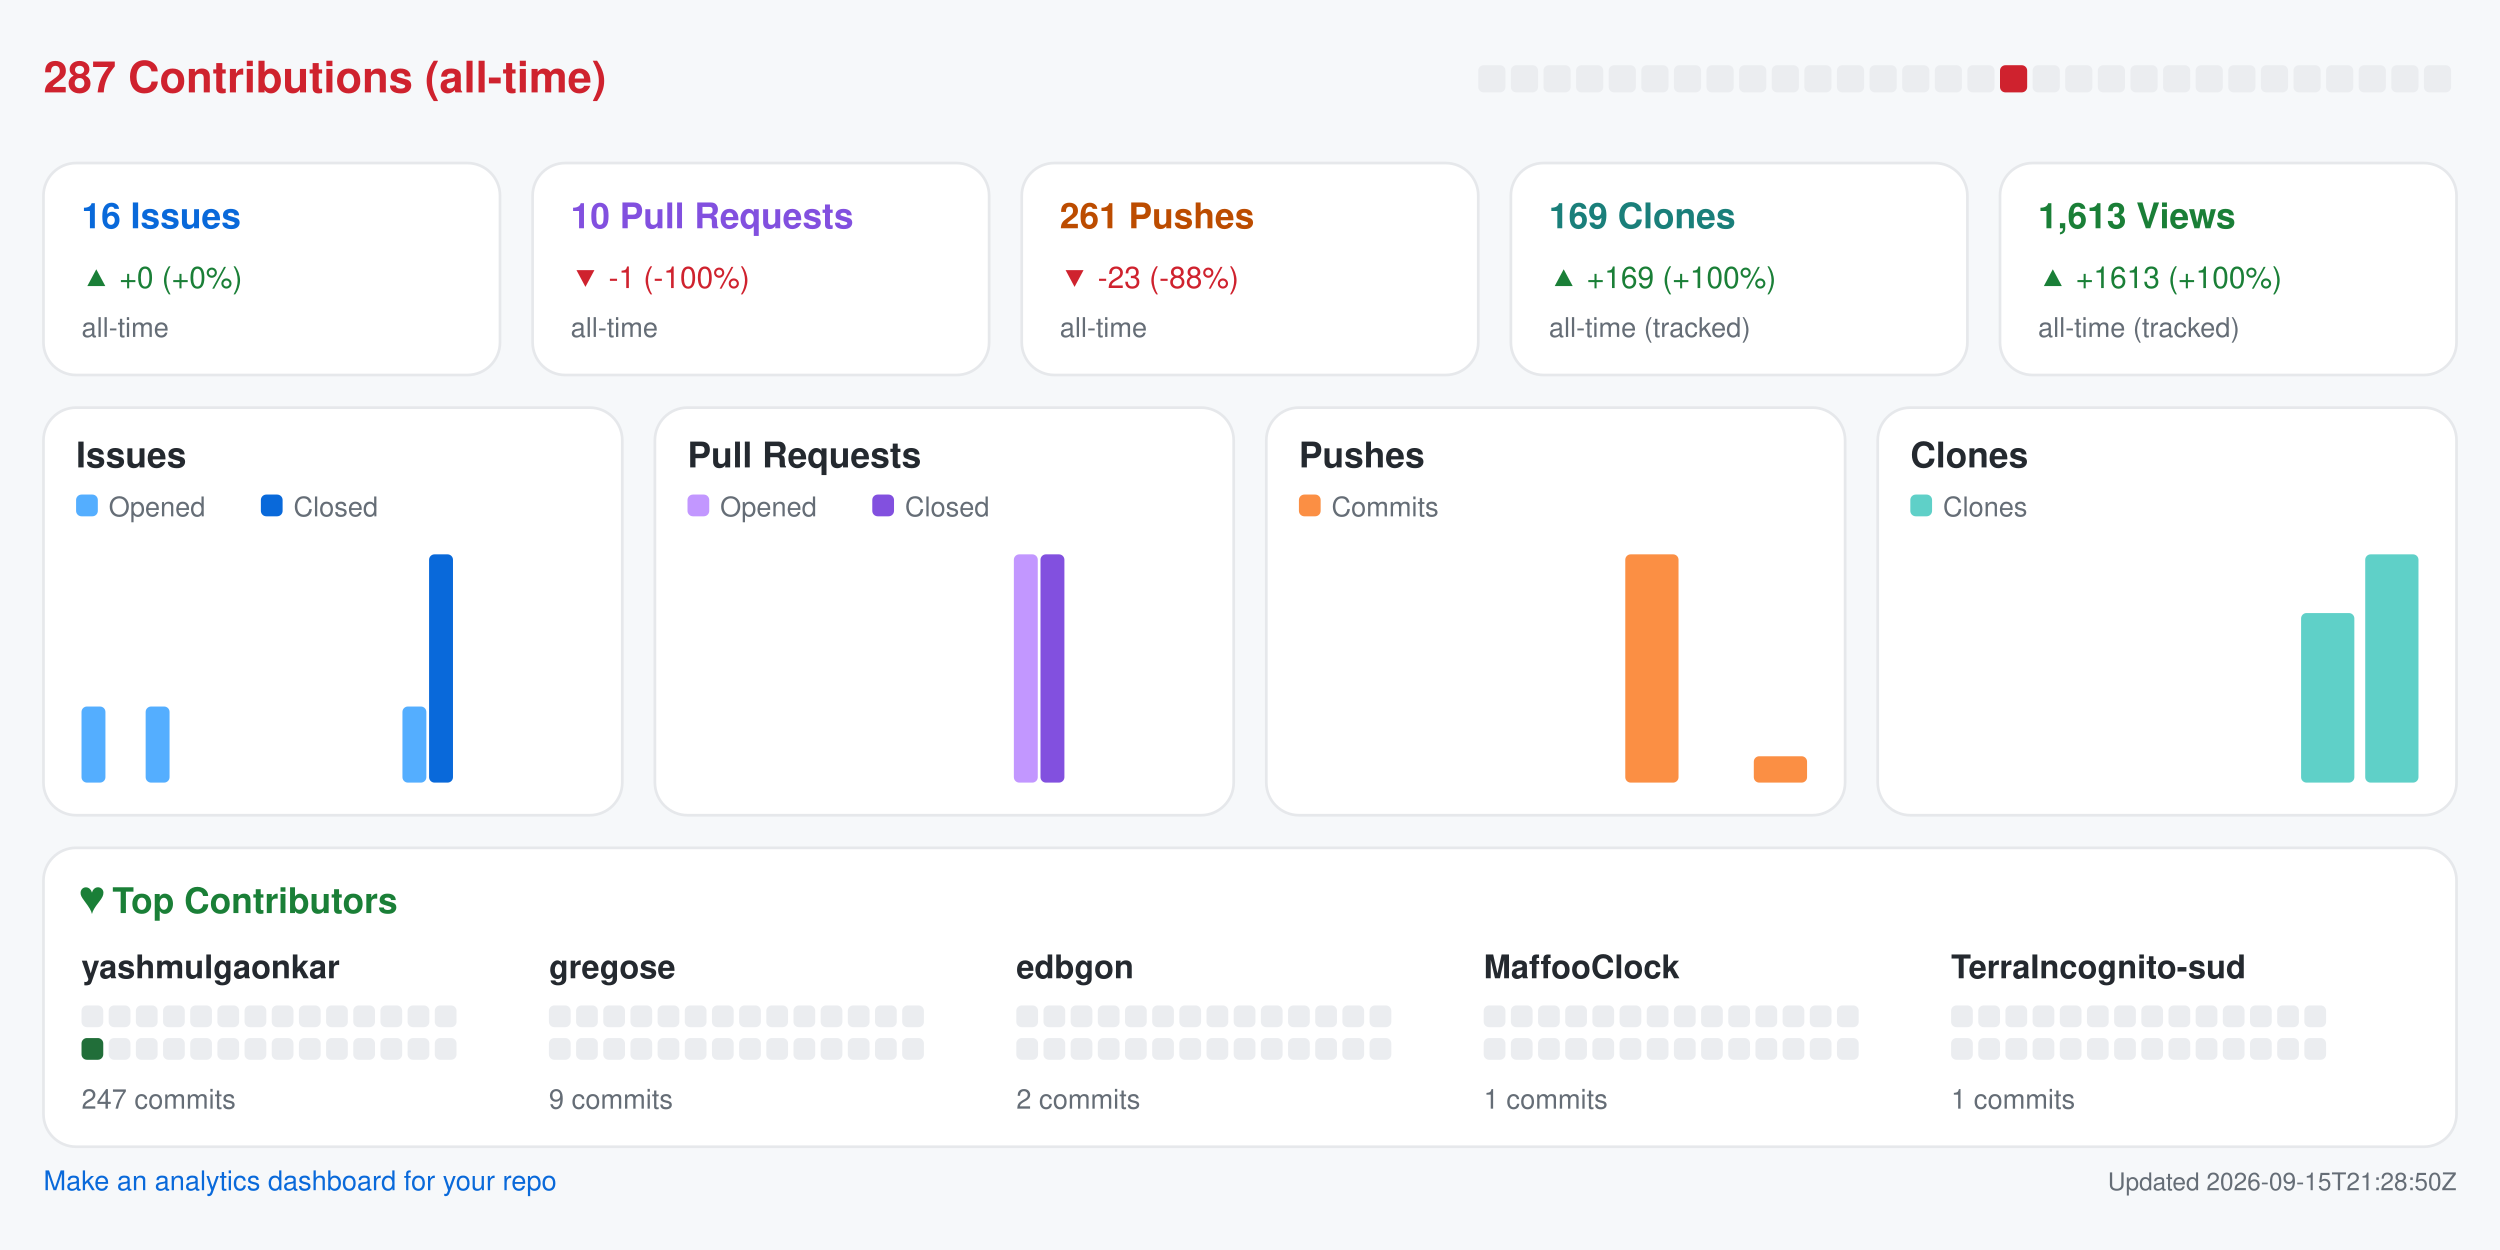
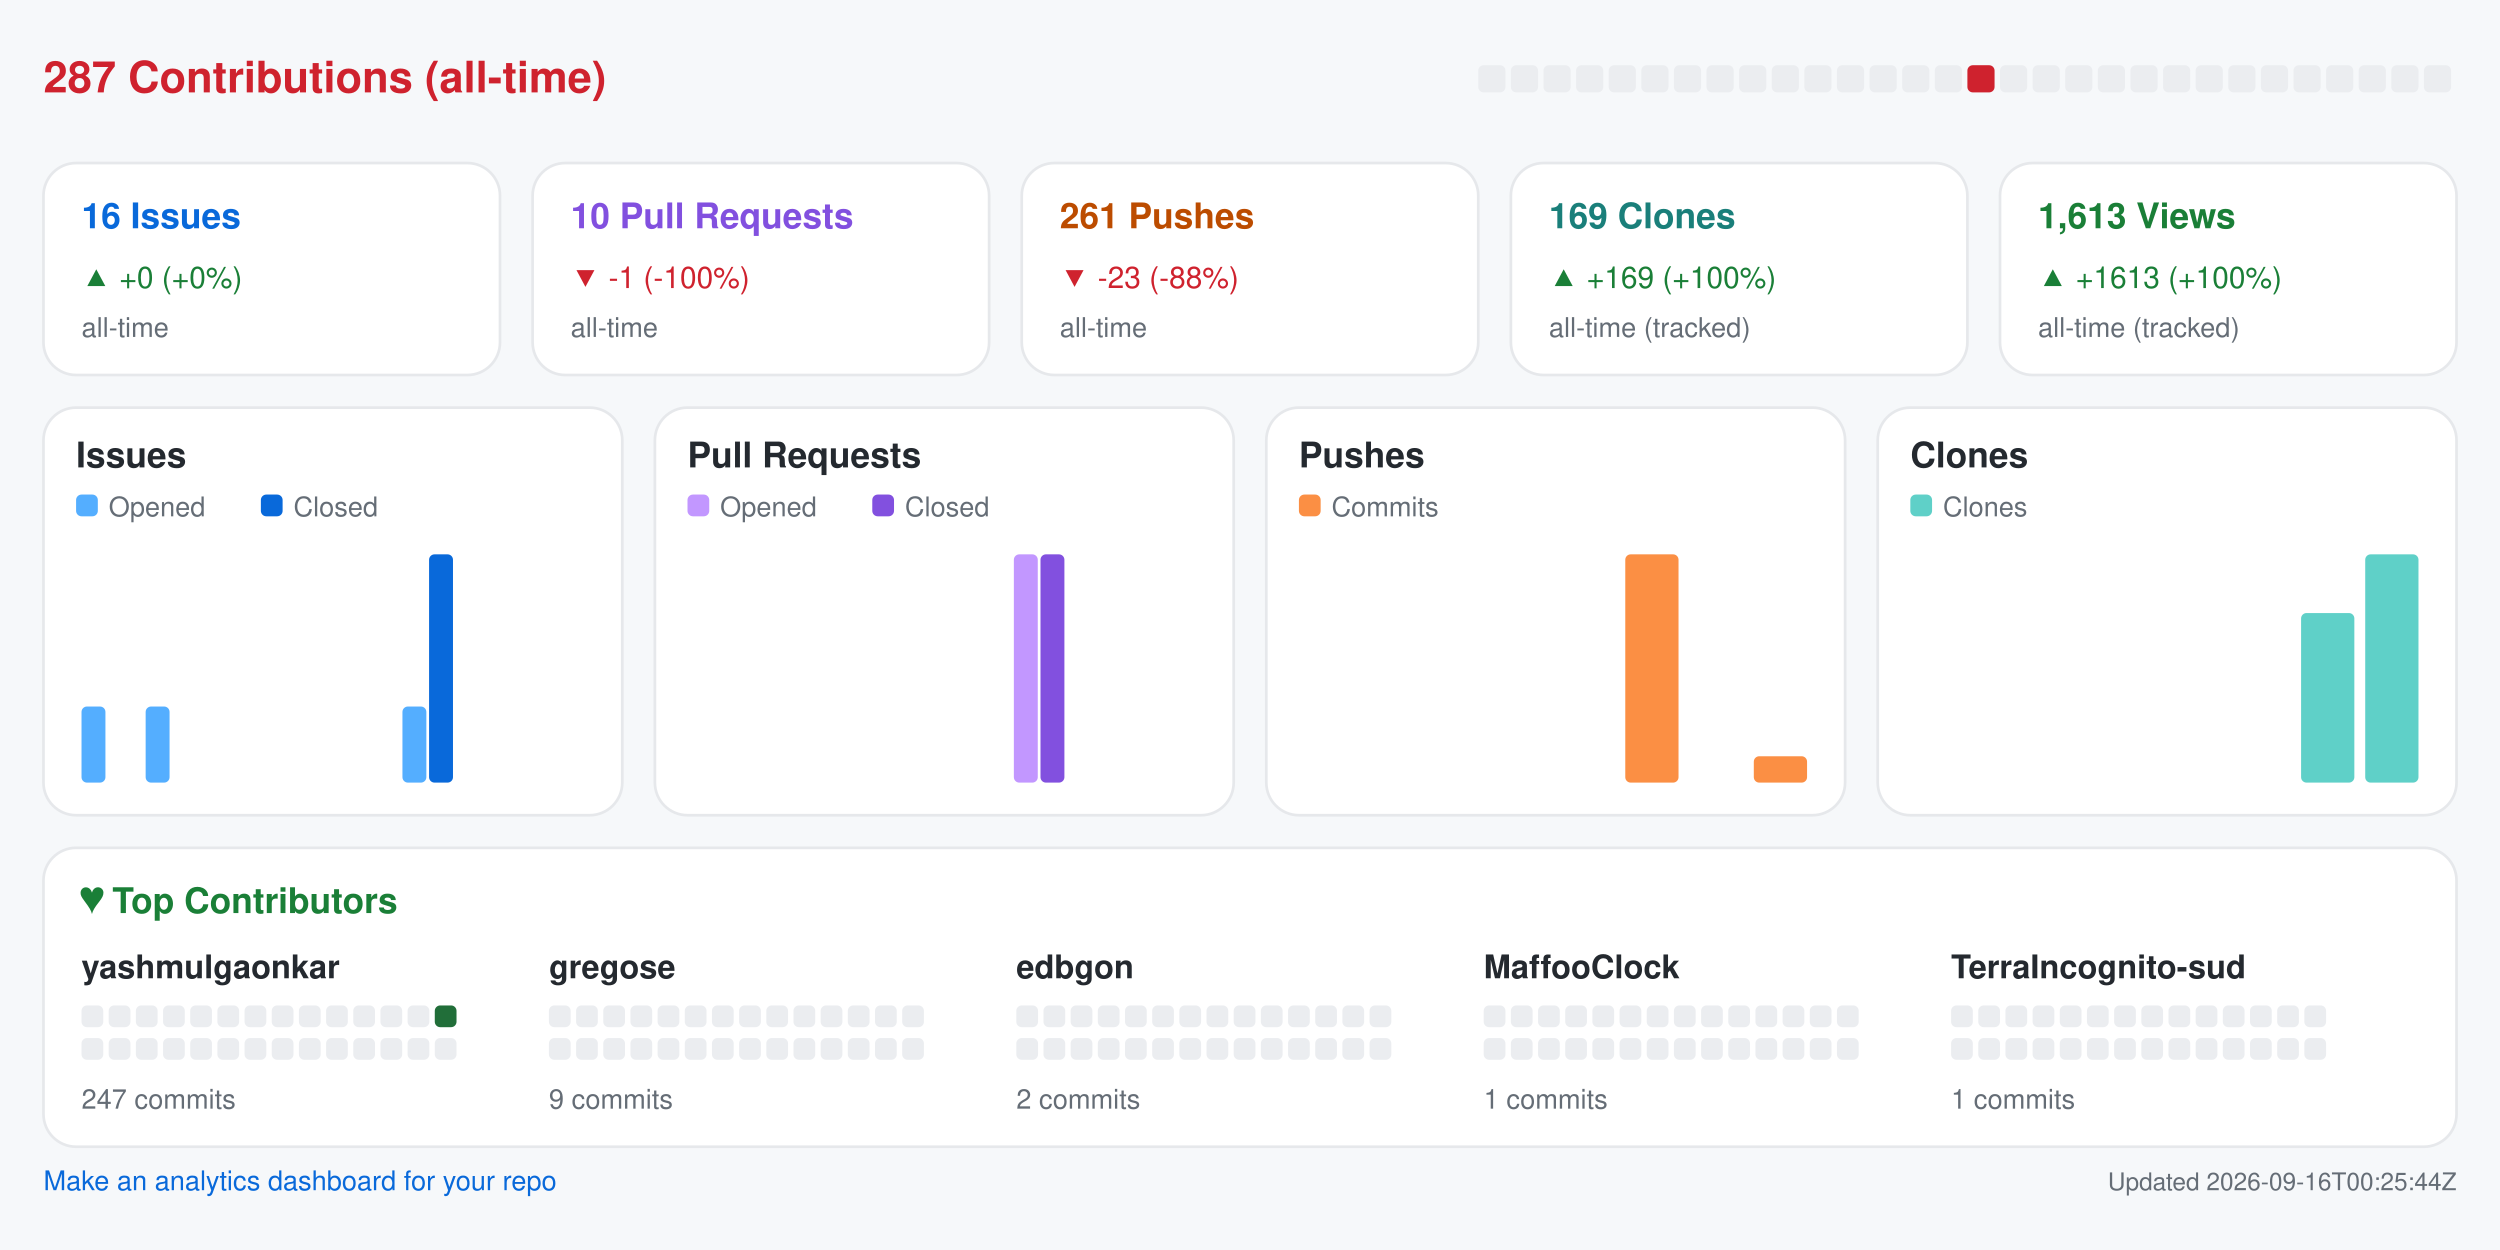
<svg xmlns="http://www.w3.org/2000/svg" width="920" height="460" viewBox="0 0 920 460" role="img" aria-label="Repository analytics for yashmulgaonkar/halo">
  <rect x="0.0" y="0.0" width="920.0" height="460.0" rx="0" fill="#f6f8fa" />
  <text x="16.0" y="34.0" fill="#cf222e" font-size="16" font-family="-apple-system,BlinkMacSystemFont,Segoe UI,Helvetica,Arial,sans-serif" font-weight="600" text-anchor="start">287 Contributions (all-time)</text>
  <rect x="544.0" y="24.0" width="10.0" height="10.0" rx="2" fill="#ebedf0" />
  <rect x="556.0" y="24.0" width="10.0" height="10.0" rx="2" fill="#ebedf0" />
  <rect x="568.0" y="24.0" width="10.0" height="10.0" rx="2" fill="#ebedf0" />
  <rect x="580.0" y="24.0" width="10.0" height="10.0" rx="2" fill="#ebedf0" />
  <rect x="592.0" y="24.0" width="10.0" height="10.0" rx="2" fill="#ebedf0" />
  <rect x="604.0" y="24.0" width="10.0" height="10.0" rx="2" fill="#ebedf0" />
  <rect x="616.0" y="24.0" width="10.0" height="10.0" rx="2" fill="#ebedf0" />
  <rect x="628.0" y="24.0" width="10.0" height="10.0" rx="2" fill="#ebedf0" />
  <rect x="640.0" y="24.0" width="10.0" height="10.0" rx="2" fill="#ebedf0" />
  <rect x="652.0" y="24.0" width="10.0" height="10.0" rx="2" fill="#ebedf0" />
  <rect x="664.0" y="24.0" width="10.0" height="10.0" rx="2" fill="#ebedf0" />
  <rect x="676.0" y="24.0" width="10.0" height="10.0" rx="2" fill="#ebedf0" />
  <rect x="688.0" y="24.0" width="10.0" height="10.0" rx="2" fill="#ebedf0" />
  <rect x="700.0" y="24.0" width="10.0" height="10.0" rx="2" fill="#ebedf0" />
  <rect x="712.0" y="24.0" width="10.0" height="10.0" rx="2" fill="#ebedf0" />
-   <rect x="724.0" y="24.0" width="10.0" height="10.0" rx="2" fill="#ebedf0" />
-   <rect x="736.0" y="24.0" width="10.0" height="10.0" rx="2" fill="#cf222e" />
+   <rect x="724.0" y="24.0" width="10.0" height="10.0" rx="2" fill="#cf222e" />
+   <rect x="736.0" y="24.0" width="10.0" height="10.0" rx="2" fill="#ebedf0" />
  <rect x="748.0" y="24.0" width="10.0" height="10.0" rx="2" fill="#ebedf0" />
  <rect x="760.0" y="24.0" width="10.0" height="10.0" rx="2" fill="#ebedf0" />
  <rect x="772.0" y="24.0" width="10.0" height="10.0" rx="2" fill="#ebedf0" />
  <rect x="784.0" y="24.0" width="10.0" height="10.0" rx="2" fill="#ebedf0" />
  <rect x="796.0" y="24.0" width="10.0" height="10.0" rx="2" fill="#ebedf0" />
  <rect x="808.0" y="24.0" width="10.0" height="10.0" rx="2" fill="#ebedf0" />
  <rect x="820.0" y="24.0" width="10.0" height="10.0" rx="2" fill="#ebedf0" />
  <rect x="832.0" y="24.0" width="10.0" height="10.0" rx="2" fill="#ebedf0" />
  <rect x="844.0" y="24.0" width="10.0" height="10.0" rx="2" fill="#ebedf0" />
  <rect x="856.0" y="24.0" width="10.0" height="10.0" rx="2" fill="#ebedf0" />
  <rect x="868.0" y="24.0" width="10.0" height="10.0" rx="2" fill="#ebedf0" />
  <rect x="880.0" y="24.0" width="10.0" height="10.0" rx="2" fill="#ebedf0" />
  <rect x="892.0" y="24.0" width="10.0" height="10.0" rx="2" fill="#ebedf0" />
  <rect x="16.0" y="60.0" width="168.0" height="78.0" rx="12" fill="#ffffff" stroke="#e6e8eb" />
  <text x="30.0" y="84.0" fill="#0969da" font-size="13" font-family="-apple-system,BlinkMacSystemFont,Segoe UI,Helvetica,Arial,sans-serif" font-weight="600" text-anchor="start">16 Issues</text>
  <text x="30.0" y="106.0" fill="#1a7f37" font-size="11" font-family="-apple-system,BlinkMacSystemFont,Segoe UI,Helvetica,Arial,sans-serif" font-weight="400" text-anchor="start">▲ +0 (+0%)</text>
  <text x="30.0" y="124.0" fill="#656d76" font-size="10" font-family="-apple-system,BlinkMacSystemFont,Segoe UI,Helvetica,Arial,sans-serif" font-weight="400" text-anchor="start">all-time</text>
  <rect x="196.0" y="60.0" width="168.0" height="78.0" rx="12" fill="#ffffff" stroke="#e6e8eb" />
  <text x="210.0" y="84.0" fill="#8250df" font-size="13" font-family="-apple-system,BlinkMacSystemFont,Segoe UI,Helvetica,Arial,sans-serif" font-weight="600" text-anchor="start">10 Pull Requests</text>
  <text x="210.0" y="106.0" fill="#cf222e" font-size="11" font-family="-apple-system,BlinkMacSystemFont,Segoe UI,Helvetica,Arial,sans-serif" font-weight="400" text-anchor="start">▼ -1 (-100%)</text>
  <text x="210.0" y="124.0" fill="#656d76" font-size="10" font-family="-apple-system,BlinkMacSystemFont,Segoe UI,Helvetica,Arial,sans-serif" font-weight="400" text-anchor="start">all-time</text>
  <rect x="376.0" y="60.0" width="168.0" height="78.0" rx="12" fill="#ffffff" stroke="#e6e8eb" />
  <text x="390.0" y="84.0" fill="#bc4c00" font-size="13" font-family="-apple-system,BlinkMacSystemFont,Segoe UI,Helvetica,Arial,sans-serif" font-weight="600" text-anchor="start">261 Pushes</text>
  <text x="390.0" y="106.0" fill="#cf222e" font-size="11" font-family="-apple-system,BlinkMacSystemFont,Segoe UI,Helvetica,Arial,sans-serif" font-weight="400" text-anchor="start">▼ -23 (-88%)</text>
  <text x="390.0" y="124.0" fill="#656d76" font-size="10" font-family="-apple-system,BlinkMacSystemFont,Segoe UI,Helvetica,Arial,sans-serif" font-weight="400" text-anchor="start">all-time</text>
  <rect x="556.0" y="60.0" width="168.0" height="78.0" rx="12" fill="#ffffff" stroke="#e6e8eb" />
  <text x="570.0" y="84.0" fill="#1a7f7a" font-size="13" font-family="-apple-system,BlinkMacSystemFont,Segoe UI,Helvetica,Arial,sans-serif" font-weight="600" text-anchor="start">169 Clones</text>
  <text x="570.0" y="106.0" fill="#1a7f37" font-size="11" font-family="-apple-system,BlinkMacSystemFont,Segoe UI,Helvetica,Arial,sans-serif" font-weight="400" text-anchor="start">▲ +169 (+100%)</text>
  <text x="570.0" y="124.0" fill="#656d76" font-size="10" font-family="-apple-system,BlinkMacSystemFont,Segoe UI,Helvetica,Arial,sans-serif" font-weight="400" text-anchor="start">all-time (tracked)</text>
  <rect x="736.0" y="60.0" width="168.0" height="78.0" rx="12" fill="#ffffff" stroke="#e6e8eb" />
  <text x="750.0" y="84.0" fill="#1a7f37" font-size="13" font-family="-apple-system,BlinkMacSystemFont,Segoe UI,Helvetica,Arial,sans-serif" font-weight="600" text-anchor="start">1,613 Views</text>
  <text x="750.0" y="106.0" fill="#1a7f37" font-size="11" font-family="-apple-system,BlinkMacSystemFont,Segoe UI,Helvetica,Arial,sans-serif" font-weight="400" text-anchor="start">▲ +1613 (+100%)</text>
  <text x="750.0" y="124.0" fill="#656d76" font-size="10" font-family="-apple-system,BlinkMacSystemFont,Segoe UI,Helvetica,Arial,sans-serif" font-weight="400" text-anchor="start">all-time (tracked)</text>
  <rect x="16.0" y="150.0" width="213.0" height="150.0" rx="12" fill="#ffffff" stroke="#e6e8eb" />
  <text x="28.0" y="172.0" fill="#24292f" font-size="13" font-family="-apple-system,BlinkMacSystemFont,Segoe UI,Helvetica,Arial,sans-serif" font-weight="600" text-anchor="start">Issues</text>
  <rect x="28.0" y="182.0" width="8.0" height="8.0" rx="2" fill="#54aeff" />
  <text x="40.0" y="190.0" fill="#656d76" font-size="10" font-family="-apple-system,BlinkMacSystemFont,Segoe UI,Helvetica,Arial,sans-serif" font-weight="400" text-anchor="start">Opened</text>
  <rect x="96.0" y="182.0" width="8.0" height="8.0" rx="2" fill="#0969da" />
  <text x="108.0" y="190.0" fill="#656d76" font-size="10" font-family="-apple-system,BlinkMacSystemFont,Segoe UI,Helvetica,Arial,sans-serif" font-weight="400" text-anchor="start">Closed</text>
  <rect x="30.0" y="260.0" width="8.8" height="28.0" rx="2" fill="#54aeff" />
  <rect x="39.8" y="288.0" width="8.8" height="0.0" rx="2" fill="#0969da" />
  <rect x="53.6" y="260.0" width="8.8" height="28.0" rx="2" fill="#54aeff" />
  <rect x="63.4" y="288.0" width="8.8" height="0.0" rx="2" fill="#0969da" />
  <rect x="77.2" y="288.0" width="8.8" height="0.0" rx="2" fill="#54aeff" />
  <rect x="87.1" y="288.0" width="8.8" height="0.0" rx="2" fill="#0969da" />
  <rect x="100.9" y="288.0" width="8.8" height="0.0" rx="2" fill="#54aeff" />
  <rect x="110.7" y="288.0" width="8.8" height="0.0" rx="2" fill="#0969da" />
  <rect x="124.5" y="288.0" width="8.8" height="0.0" rx="2" fill="#54aeff" />
  <rect x="134.3" y="288.0" width="8.8" height="0.0" rx="2" fill="#0969da" />
  <rect x="148.1" y="260.0" width="8.8" height="28.0" rx="2" fill="#54aeff" />
  <rect x="157.9" y="204.0" width="8.8" height="84.0" rx="2" fill="#0969da" />
  <rect x="171.8" y="288.0" width="8.8" height="0.0" rx="2" fill="#54aeff" />
  <rect x="181.6" y="288.0" width="8.8" height="0.0" rx="2" fill="#0969da" />
  <rect x="195.4" y="288.0" width="8.8" height="0.0" rx="2" fill="#54aeff" />
  <rect x="205.2" y="288.0" width="8.8" height="0.0" rx="2" fill="#0969da" />
  <rect x="241.0" y="150.0" width="213.0" height="150.0" rx="12" fill="#ffffff" stroke="#e6e8eb" />
  <text x="253.0" y="172.0" fill="#24292f" font-size="13" font-family="-apple-system,BlinkMacSystemFont,Segoe UI,Helvetica,Arial,sans-serif" font-weight="600" text-anchor="start">Pull Requests</text>
  <rect x="253.0" y="182.0" width="8.0" height="8.0" rx="2" fill="#c297ff" />
  <text x="265.0" y="190.0" fill="#656d76" font-size="10" font-family="-apple-system,BlinkMacSystemFont,Segoe UI,Helvetica,Arial,sans-serif" font-weight="400" text-anchor="start">Opened</text>
  <rect x="321.0" y="182.0" width="8.0" height="8.0" rx="2" fill="#8250df" />
  <text x="333.0" y="190.0" fill="#656d76" font-size="10" font-family="-apple-system,BlinkMacSystemFont,Segoe UI,Helvetica,Arial,sans-serif" font-weight="400" text-anchor="start">Closed</text>
  <rect x="255.0" y="288.0" width="8.8" height="0.0" rx="2" fill="#c297ff" />
  <rect x="264.8" y="288.0" width="8.8" height="0.0" rx="2" fill="#8250df" />
  <rect x="278.6" y="288.0" width="8.8" height="0.0" rx="2" fill="#c297ff" />
  <rect x="288.4" y="288.0" width="8.8" height="0.0" rx="2" fill="#8250df" />
  <rect x="302.2" y="288.0" width="8.8" height="0.0" rx="2" fill="#c297ff" />
  <rect x="312.1" y="288.0" width="8.8" height="0.0" rx="2" fill="#8250df" />
  <rect x="325.9" y="288.0" width="8.8" height="0.0" rx="2" fill="#c297ff" />
  <rect x="335.7" y="288.0" width="8.8" height="0.0" rx="2" fill="#8250df" />
  <rect x="349.5" y="288.0" width="8.8" height="0.0" rx="2" fill="#c297ff" />
  <rect x="359.3" y="288.0" width="8.8" height="0.0" rx="2" fill="#8250df" />
  <rect x="373.1" y="204.0" width="8.8" height="84.0" rx="2" fill="#c297ff" />
  <rect x="382.9" y="204.0" width="8.8" height="84.0" rx="2" fill="#8250df" />
  <rect x="396.8" y="288.0" width="8.8" height="0.0" rx="2" fill="#c297ff" />
  <rect x="406.6" y="288.0" width="8.8" height="0.0" rx="2" fill="#8250df" />
  <rect x="420.4" y="288.0" width="8.8" height="0.0" rx="2" fill="#c297ff" />
  <rect x="430.2" y="288.0" width="8.8" height="0.0" rx="2" fill="#8250df" />
  <rect x="466.0" y="150.0" width="213.0" height="150.0" rx="12" fill="#ffffff" stroke="#e6e8eb" />
  <text x="478.0" y="172.0" fill="#24292f" font-size="13" font-family="-apple-system,BlinkMacSystemFont,Segoe UI,Helvetica,Arial,sans-serif" font-weight="600" text-anchor="start">Pushes</text>
  <rect x="478.0" y="182.0" width="8.0" height="8.0" rx="2" fill="#fb8f44" />
  <text x="490.0" y="190.0" fill="#656d76" font-size="10" font-family="-apple-system,BlinkMacSystemFont,Segoe UI,Helvetica,Arial,sans-serif" font-weight="400" text-anchor="start">Commits</text>
  <rect x="480.0" y="288.0" width="19.6" height="0.0" rx="2" fill="#fb8f44" />
  <rect x="503.6" y="288.0" width="19.6" height="0.0" rx="2" fill="#fb8f44" />
  <rect x="527.2" y="288.0" width="19.6" height="0.0" rx="2" fill="#fb8f44" />
  <rect x="550.9" y="288.0" width="19.6" height="0.0" rx="2" fill="#fb8f44" />
  <rect x="574.5" y="288.0" width="19.6" height="0.0" rx="2" fill="#fb8f44" />
  <rect x="598.1" y="204.0" width="19.6" height="84.0" rx="2" fill="#fb8f44" />
  <rect x="621.8" y="288.0" width="19.6" height="0.0" rx="2" fill="#fb8f44" />
  <rect x="645.4" y="278.3" width="19.6" height="9.7" rx="2" fill="#fb8f44" />
  <rect x="691.0" y="150.0" width="213.0" height="150.0" rx="12" fill="#ffffff" stroke="#e6e8eb" />
  <text x="703.0" y="172.0" fill="#24292f" font-size="13" font-family="-apple-system,BlinkMacSystemFont,Segoe UI,Helvetica,Arial,sans-serif" font-weight="600" text-anchor="start">Clones</text>
  <rect x="703.0" y="182.0" width="8.0" height="8.0" rx="2" fill="#5fd0c8" />
  <text x="715.0" y="190.0" fill="#656d76" font-size="10" font-family="-apple-system,BlinkMacSystemFont,Segoe UI,Helvetica,Arial,sans-serif" font-weight="400" text-anchor="start">Clones</text>
  <rect x="705.0" y="288.0" width="19.6" height="0.0" rx="2" fill="#5fd0c8" />
  <rect x="728.6" y="288.0" width="19.6" height="0.0" rx="2" fill="#5fd0c8" />
  <rect x="752.2" y="288.0" width="19.6" height="0.0" rx="2" fill="#5fd0c8" />
  <rect x="775.9" y="288.0" width="19.6" height="0.0" rx="2" fill="#5fd0c8" />
  <rect x="799.5" y="288.0" width="19.6" height="0.0" rx="2" fill="#5fd0c8" />
  <rect x="823.1" y="288.0" width="19.6" height="0.0" rx="2" fill="#5fd0c8" />
  <rect x="846.8" y="225.6" width="19.6" height="62.4" rx="2" fill="#5fd0c8" />
  <rect x="870.4" y="204.0" width="19.6" height="84.0" rx="2" fill="#5fd0c8" />
  <rect x="16.0" y="312.0" width="888.0" height="110.0" rx="12" fill="#ffffff" stroke="#e6e8eb" />
  <text x="30.0" y="336.0" fill="#1a7f37" font-size="13" font-family="-apple-system,BlinkMacSystemFont,Segoe UI,Helvetica,Arial,sans-serif" font-weight="600" text-anchor="start">♥  Top Contributors</text>
  <text x="30.0" y="360.0" fill="#24292f" font-size="12" font-family="-apple-system,BlinkMacSystemFont,Segoe UI,Helvetica,Arial,sans-serif" font-weight="600" text-anchor="start">yashmulgaonkar</text>
  <rect x="30.0" y="370.0" width="8.0" height="8.0" rx="2" fill="#ebedf0" />
  <rect x="40.0" y="370.0" width="8.0" height="8.0" rx="2" fill="#ebedf0" />
  <rect x="50.0" y="370.0" width="8.0" height="8.0" rx="2" fill="#ebedf0" />
  <rect x="60.0" y="370.0" width="8.0" height="8.0" rx="2" fill="#ebedf0" />
  <rect x="70.0" y="370.0" width="8.0" height="8.0" rx="2" fill="#ebedf0" />
  <rect x="80.0" y="370.0" width="8.0" height="8.0" rx="2" fill="#ebedf0" />
  <rect x="90.0" y="370.0" width="8.0" height="8.0" rx="2" fill="#ebedf0" />
  <rect x="100.0" y="370.0" width="8.0" height="8.0" rx="2" fill="#ebedf0" />
  <rect x="110.0" y="370.0" width="8.0" height="8.0" rx="2" fill="#ebedf0" />
  <rect x="120.0" y="370.0" width="8.0" height="8.0" rx="2" fill="#ebedf0" />
  <rect x="130.0" y="370.0" width="8.0" height="8.0" rx="2" fill="#ebedf0" />
  <rect x="140.0" y="370.0" width="8.0" height="8.0" rx="2" fill="#ebedf0" />
  <rect x="150.0" y="370.0" width="8.0" height="8.0" rx="2" fill="#ebedf0" />
-   <rect x="160.0" y="370.0" width="8.0" height="8.0" rx="2" fill="#ebedf0" />
-   <rect x="30.0" y="382.0" width="8.0" height="8.0" rx="2" fill="#216e39" />
+   <rect x="160.0" y="370.0" width="8.0" height="8.0" rx="2" fill="#216e39" />
+   <rect x="30.0" y="382.0" width="8.0" height="8.0" rx="2" fill="#ebedf0" />
  <rect x="40.0" y="382.0" width="8.0" height="8.0" rx="2" fill="#ebedf0" />
  <rect x="50.0" y="382.0" width="8.0" height="8.0" rx="2" fill="#ebedf0" />
  <rect x="60.0" y="382.0" width="8.0" height="8.0" rx="2" fill="#ebedf0" />
  <rect x="70.0" y="382.0" width="8.0" height="8.0" rx="2" fill="#ebedf0" />
  <rect x="80.0" y="382.0" width="8.0" height="8.0" rx="2" fill="#ebedf0" />
  <rect x="90.0" y="382.0" width="8.0" height="8.0" rx="2" fill="#ebedf0" />
  <rect x="100.0" y="382.0" width="8.0" height="8.0" rx="2" fill="#ebedf0" />
  <rect x="110.0" y="382.0" width="8.0" height="8.0" rx="2" fill="#ebedf0" />
  <rect x="120.0" y="382.0" width="8.0" height="8.0" rx="2" fill="#ebedf0" />
  <rect x="130.0" y="382.0" width="8.0" height="8.0" rx="2" fill="#ebedf0" />
  <rect x="140.0" y="382.0" width="8.0" height="8.0" rx="2" fill="#ebedf0" />
  <rect x="150.0" y="382.0" width="8.0" height="8.0" rx="2" fill="#ebedf0" />
  <rect x="160.0" y="382.0" width="8.0" height="8.0" rx="2" fill="#ebedf0" />
  <text x="30.0" y="408.0" fill="#656d76" font-size="10" font-family="-apple-system,BlinkMacSystemFont,Segoe UI,Helvetica,Arial,sans-serif" font-weight="400" text-anchor="start">247 commits</text>
  <text x="202.0" y="360.0" fill="#24292f" font-size="12" font-family="-apple-system,BlinkMacSystemFont,Segoe UI,Helvetica,Arial,sans-serif" font-weight="600" text-anchor="start">gregose</text>
  <rect x="202.0" y="370.0" width="8.0" height="8.0" rx="2" fill="#ebedf0" />
  <rect x="212.0" y="370.0" width="8.0" height="8.0" rx="2" fill="#ebedf0" />
  <rect x="222.0" y="370.0" width="8.0" height="8.0" rx="2" fill="#ebedf0" />
  <rect x="232.0" y="370.0" width="8.0" height="8.0" rx="2" fill="#ebedf0" />
  <rect x="242.0" y="370.0" width="8.0" height="8.0" rx="2" fill="#ebedf0" />
  <rect x="252.0" y="370.0" width="8.0" height="8.0" rx="2" fill="#ebedf0" />
  <rect x="262.0" y="370.0" width="8.0" height="8.0" rx="2" fill="#ebedf0" />
  <rect x="272.0" y="370.0" width="8.0" height="8.0" rx="2" fill="#ebedf0" />
  <rect x="282.0" y="370.0" width="8.0" height="8.0" rx="2" fill="#ebedf0" />
  <rect x="292.0" y="370.0" width="8.0" height="8.0" rx="2" fill="#ebedf0" />
  <rect x="302.0" y="370.0" width="8.0" height="8.0" rx="2" fill="#ebedf0" />
  <rect x="312.0" y="370.0" width="8.0" height="8.0" rx="2" fill="#ebedf0" />
  <rect x="322.0" y="370.0" width="8.0" height="8.0" rx="2" fill="#ebedf0" />
  <rect x="332.0" y="370.0" width="8.0" height="8.0" rx="2" fill="#ebedf0" />
  <rect x="202.0" y="382.0" width="8.0" height="8.0" rx="2" fill="#ebedf0" />
  <rect x="212.0" y="382.0" width="8.0" height="8.0" rx="2" fill="#ebedf0" />
  <rect x="222.0" y="382.0" width="8.0" height="8.0" rx="2" fill="#ebedf0" />
  <rect x="232.0" y="382.0" width="8.0" height="8.0" rx="2" fill="#ebedf0" />
  <rect x="242.0" y="382.0" width="8.0" height="8.0" rx="2" fill="#ebedf0" />
  <rect x="252.0" y="382.0" width="8.0" height="8.0" rx="2" fill="#ebedf0" />
  <rect x="262.0" y="382.0" width="8.0" height="8.0" rx="2" fill="#ebedf0" />
  <rect x="272.0" y="382.0" width="8.0" height="8.0" rx="2" fill="#ebedf0" />
  <rect x="282.0" y="382.0" width="8.0" height="8.0" rx="2" fill="#ebedf0" />
  <rect x="292.0" y="382.0" width="8.0" height="8.0" rx="2" fill="#ebedf0" />
  <rect x="302.0" y="382.0" width="8.0" height="8.0" rx="2" fill="#ebedf0" />
  <rect x="312.0" y="382.0" width="8.0" height="8.0" rx="2" fill="#ebedf0" />
  <rect x="322.0" y="382.0" width="8.0" height="8.0" rx="2" fill="#ebedf0" />
  <rect x="332.0" y="382.0" width="8.0" height="8.0" rx="2" fill="#ebedf0" />
  <text x="202.0" y="408.0" fill="#656d76" font-size="10" font-family="-apple-system,BlinkMacSystemFont,Segoe UI,Helvetica,Arial,sans-serif" font-weight="400" text-anchor="start">9 commits</text>
  <text x="374.0" y="360.0" fill="#24292f" font-size="12" font-family="-apple-system,BlinkMacSystemFont,Segoe UI,Helvetica,Arial,sans-serif" font-weight="600" text-anchor="start">edbgon</text>
  <rect x="374.0" y="370.0" width="8.0" height="8.0" rx="2" fill="#ebedf0" />
  <rect x="384.0" y="370.0" width="8.0" height="8.0" rx="2" fill="#ebedf0" />
  <rect x="394.0" y="370.0" width="8.0" height="8.0" rx="2" fill="#ebedf0" />
  <rect x="404.0" y="370.0" width="8.0" height="8.0" rx="2" fill="#ebedf0" />
  <rect x="414.0" y="370.0" width="8.0" height="8.0" rx="2" fill="#ebedf0" />
  <rect x="424.0" y="370.0" width="8.0" height="8.0" rx="2" fill="#ebedf0" />
  <rect x="434.0" y="370.0" width="8.0" height="8.0" rx="2" fill="#ebedf0" />
  <rect x="444.0" y="370.0" width="8.0" height="8.0" rx="2" fill="#ebedf0" />
  <rect x="454.0" y="370.0" width="8.0" height="8.0" rx="2" fill="#ebedf0" />
  <rect x="464.0" y="370.0" width="8.0" height="8.0" rx="2" fill="#ebedf0" />
  <rect x="474.0" y="370.0" width="8.0" height="8.0" rx="2" fill="#ebedf0" />
  <rect x="484.0" y="370.0" width="8.0" height="8.0" rx="2" fill="#ebedf0" />
  <rect x="494.0" y="370.0" width="8.0" height="8.0" rx="2" fill="#ebedf0" />
  <rect x="504.0" y="370.0" width="8.0" height="8.0" rx="2" fill="#ebedf0" />
  <rect x="374.0" y="382.0" width="8.0" height="8.0" rx="2" fill="#ebedf0" />
  <rect x="384.0" y="382.0" width="8.0" height="8.0" rx="2" fill="#ebedf0" />
  <rect x="394.0" y="382.0" width="8.0" height="8.0" rx="2" fill="#ebedf0" />
  <rect x="404.0" y="382.0" width="8.0" height="8.0" rx="2" fill="#ebedf0" />
  <rect x="414.0" y="382.0" width="8.0" height="8.0" rx="2" fill="#ebedf0" />
  <rect x="424.0" y="382.0" width="8.0" height="8.0" rx="2" fill="#ebedf0" />
  <rect x="434.0" y="382.0" width="8.0" height="8.0" rx="2" fill="#ebedf0" />
  <rect x="444.0" y="382.0" width="8.0" height="8.0" rx="2" fill="#ebedf0" />
  <rect x="454.0" y="382.0" width="8.0" height="8.0" rx="2" fill="#ebedf0" />
  <rect x="464.0" y="382.0" width="8.0" height="8.0" rx="2" fill="#ebedf0" />
  <rect x="474.0" y="382.0" width="8.0" height="8.0" rx="2" fill="#ebedf0" />
  <rect x="484.0" y="382.0" width="8.0" height="8.0" rx="2" fill="#ebedf0" />
  <rect x="494.0" y="382.0" width="8.0" height="8.0" rx="2" fill="#ebedf0" />
  <rect x="504.0" y="382.0" width="8.0" height="8.0" rx="2" fill="#ebedf0" />
  <text x="374.0" y="408.0" fill="#656d76" font-size="10" font-family="-apple-system,BlinkMacSystemFont,Segoe UI,Helvetica,Arial,sans-serif" font-weight="400" text-anchor="start">2 commits</text>
  <text x="546.0" y="360.0" fill="#24292f" font-size="12" font-family="-apple-system,BlinkMacSystemFont,Segoe UI,Helvetica,Arial,sans-serif" font-weight="600" text-anchor="start">MaffooClock</text>
  <rect x="546.0" y="370.0" width="8.0" height="8.0" rx="2" fill="#ebedf0" />
  <rect x="556.0" y="370.0" width="8.0" height="8.0" rx="2" fill="#ebedf0" />
  <rect x="566.0" y="370.0" width="8.0" height="8.0" rx="2" fill="#ebedf0" />
  <rect x="576.0" y="370.0" width="8.0" height="8.0" rx="2" fill="#ebedf0" />
  <rect x="586.0" y="370.0" width="8.0" height="8.0" rx="2" fill="#ebedf0" />
  <rect x="596.0" y="370.0" width="8.0" height="8.0" rx="2" fill="#ebedf0" />
  <rect x="606.0" y="370.0" width="8.0" height="8.0" rx="2" fill="#ebedf0" />
  <rect x="616.0" y="370.0" width="8.0" height="8.0" rx="2" fill="#ebedf0" />
  <rect x="626.0" y="370.0" width="8.0" height="8.0" rx="2" fill="#ebedf0" />
  <rect x="636.0" y="370.0" width="8.0" height="8.0" rx="2" fill="#ebedf0" />
  <rect x="646.0" y="370.0" width="8.0" height="8.0" rx="2" fill="#ebedf0" />
  <rect x="656.0" y="370.0" width="8.0" height="8.0" rx="2" fill="#ebedf0" />
  <rect x="666.0" y="370.0" width="8.0" height="8.0" rx="2" fill="#ebedf0" />
  <rect x="676.0" y="370.0" width="8.0" height="8.0" rx="2" fill="#ebedf0" />
  <rect x="546.0" y="382.0" width="8.0" height="8.0" rx="2" fill="#ebedf0" />
  <rect x="556.0" y="382.0" width="8.0" height="8.0" rx="2" fill="#ebedf0" />
  <rect x="566.0" y="382.0" width="8.0" height="8.0" rx="2" fill="#ebedf0" />
  <rect x="576.0" y="382.0" width="8.0" height="8.0" rx="2" fill="#ebedf0" />
  <rect x="586.0" y="382.0" width="8.0" height="8.0" rx="2" fill="#ebedf0" />
  <rect x="596.0" y="382.0" width="8.0" height="8.0" rx="2" fill="#ebedf0" />
  <rect x="606.0" y="382.0" width="8.0" height="8.0" rx="2" fill="#ebedf0" />
  <rect x="616.0" y="382.0" width="8.0" height="8.0" rx="2" fill="#ebedf0" />
  <rect x="626.0" y="382.0" width="8.0" height="8.0" rx="2" fill="#ebedf0" />
  <rect x="636.0" y="382.0" width="8.0" height="8.0" rx="2" fill="#ebedf0" />
  <rect x="646.0" y="382.0" width="8.0" height="8.0" rx="2" fill="#ebedf0" />
  <rect x="656.0" y="382.0" width="8.0" height="8.0" rx="2" fill="#ebedf0" />
  <rect x="666.0" y="382.0" width="8.0" height="8.0" rx="2" fill="#ebedf0" />
  <rect x="676.0" y="382.0" width="8.0" height="8.0" rx="2" fill="#ebedf0" />
  <text x="546.0" y="408.0" fill="#656d76" font-size="10" font-family="-apple-system,BlinkMacSystemFont,Segoe UI,Helvetica,Arial,sans-serif" font-weight="400" text-anchor="start">1 commits</text>
  <text x="718.0" y="360.0" fill="#24292f" font-size="12" font-family="-apple-system,BlinkMacSystemFont,Segoe UI,Helvetica,Arial,sans-serif" font-weight="600" text-anchor="start">TerraIncognito-sud</text>
  <rect x="718.0" y="370.0" width="8.0" height="8.0" rx="2" fill="#ebedf0" />
  <rect x="728.0" y="370.0" width="8.0" height="8.0" rx="2" fill="#ebedf0" />
  <rect x="738.0" y="370.0" width="8.0" height="8.0" rx="2" fill="#ebedf0" />
  <rect x="748.0" y="370.0" width="8.0" height="8.0" rx="2" fill="#ebedf0" />
  <rect x="758.0" y="370.0" width="8.0" height="8.0" rx="2" fill="#ebedf0" />
  <rect x="768.0" y="370.0" width="8.0" height="8.0" rx="2" fill="#ebedf0" />
  <rect x="778.0" y="370.0" width="8.0" height="8.0" rx="2" fill="#ebedf0" />
  <rect x="788.0" y="370.0" width="8.0" height="8.0" rx="2" fill="#ebedf0" />
  <rect x="798.0" y="370.0" width="8.0" height="8.0" rx="2" fill="#ebedf0" />
  <rect x="808.0" y="370.0" width="8.0" height="8.0" rx="2" fill="#ebedf0" />
  <rect x="818.0" y="370.0" width="8.0" height="8.0" rx="2" fill="#ebedf0" />
  <rect x="828.0" y="370.0" width="8.0" height="8.0" rx="2" fill="#ebedf0" />
  <rect x="838.0" y="370.0" width="8.0" height="8.0" rx="2" fill="#ebedf0" />
  <rect x="848.0" y="370.0" width="8.0" height="8.0" rx="2" fill="#ebedf0" />
  <rect x="718.0" y="382.0" width="8.0" height="8.0" rx="2" fill="#ebedf0" />
  <rect x="728.0" y="382.0" width="8.0" height="8.0" rx="2" fill="#ebedf0" />
  <rect x="738.0" y="382.0" width="8.0" height="8.0" rx="2" fill="#ebedf0" />
  <rect x="748.0" y="382.0" width="8.0" height="8.0" rx="2" fill="#ebedf0" />
  <rect x="758.0" y="382.0" width="8.0" height="8.0" rx="2" fill="#ebedf0" />
  <rect x="768.0" y="382.0" width="8.0" height="8.0" rx="2" fill="#ebedf0" />
  <rect x="778.0" y="382.0" width="8.0" height="8.0" rx="2" fill="#ebedf0" />
  <rect x="788.0" y="382.0" width="8.0" height="8.0" rx="2" fill="#ebedf0" />
  <rect x="798.0" y="382.0" width="8.0" height="8.0" rx="2" fill="#ebedf0" />
  <rect x="808.0" y="382.0" width="8.0" height="8.0" rx="2" fill="#ebedf0" />
  <rect x="818.0" y="382.0" width="8.0" height="8.0" rx="2" fill="#ebedf0" />
  <rect x="828.0" y="382.0" width="8.0" height="8.0" rx="2" fill="#ebedf0" />
  <rect x="838.0" y="382.0" width="8.0" height="8.0" rx="2" fill="#ebedf0" />
  <rect x="848.0" y="382.0" width="8.0" height="8.0" rx="2" fill="#ebedf0" />
  <text x="718.0" y="408.0" fill="#656d76" font-size="10" font-family="-apple-system,BlinkMacSystemFont,Segoe UI,Helvetica,Arial,sans-serif" font-weight="400" text-anchor="start">1 commits</text>
  <a href="https://github.com/yashmulgaonkar/repo-analytics" target="_blank" rel="noopener noreferrer">
    <text x="16.0" y="438.0" fill="#0969da" font-size="10" font-family="-apple-system,BlinkMacSystemFont,Segoe UI,Helvetica,Arial,sans-serif" font-weight="400" text-anchor="start">Make an analytics dashboard for your repo</text>
  </a>
-   <text x="904.0" y="438.0" fill="#656d76" font-size="9" font-family="-apple-system,BlinkMacSystemFont,Segoe UI,Helvetica,Arial,sans-serif" font-weight="400" text-anchor="end">Updated 2026-09-15T21:28:50Z</text>
+   <text x="904.0" y="438.0" fill="#656d76" font-size="9" font-family="-apple-system,BlinkMacSystemFont,Segoe UI,Helvetica,Arial,sans-serif" font-weight="400" text-anchor="end">Updated 2026-09-16T00:25:44Z</text>
</svg>
